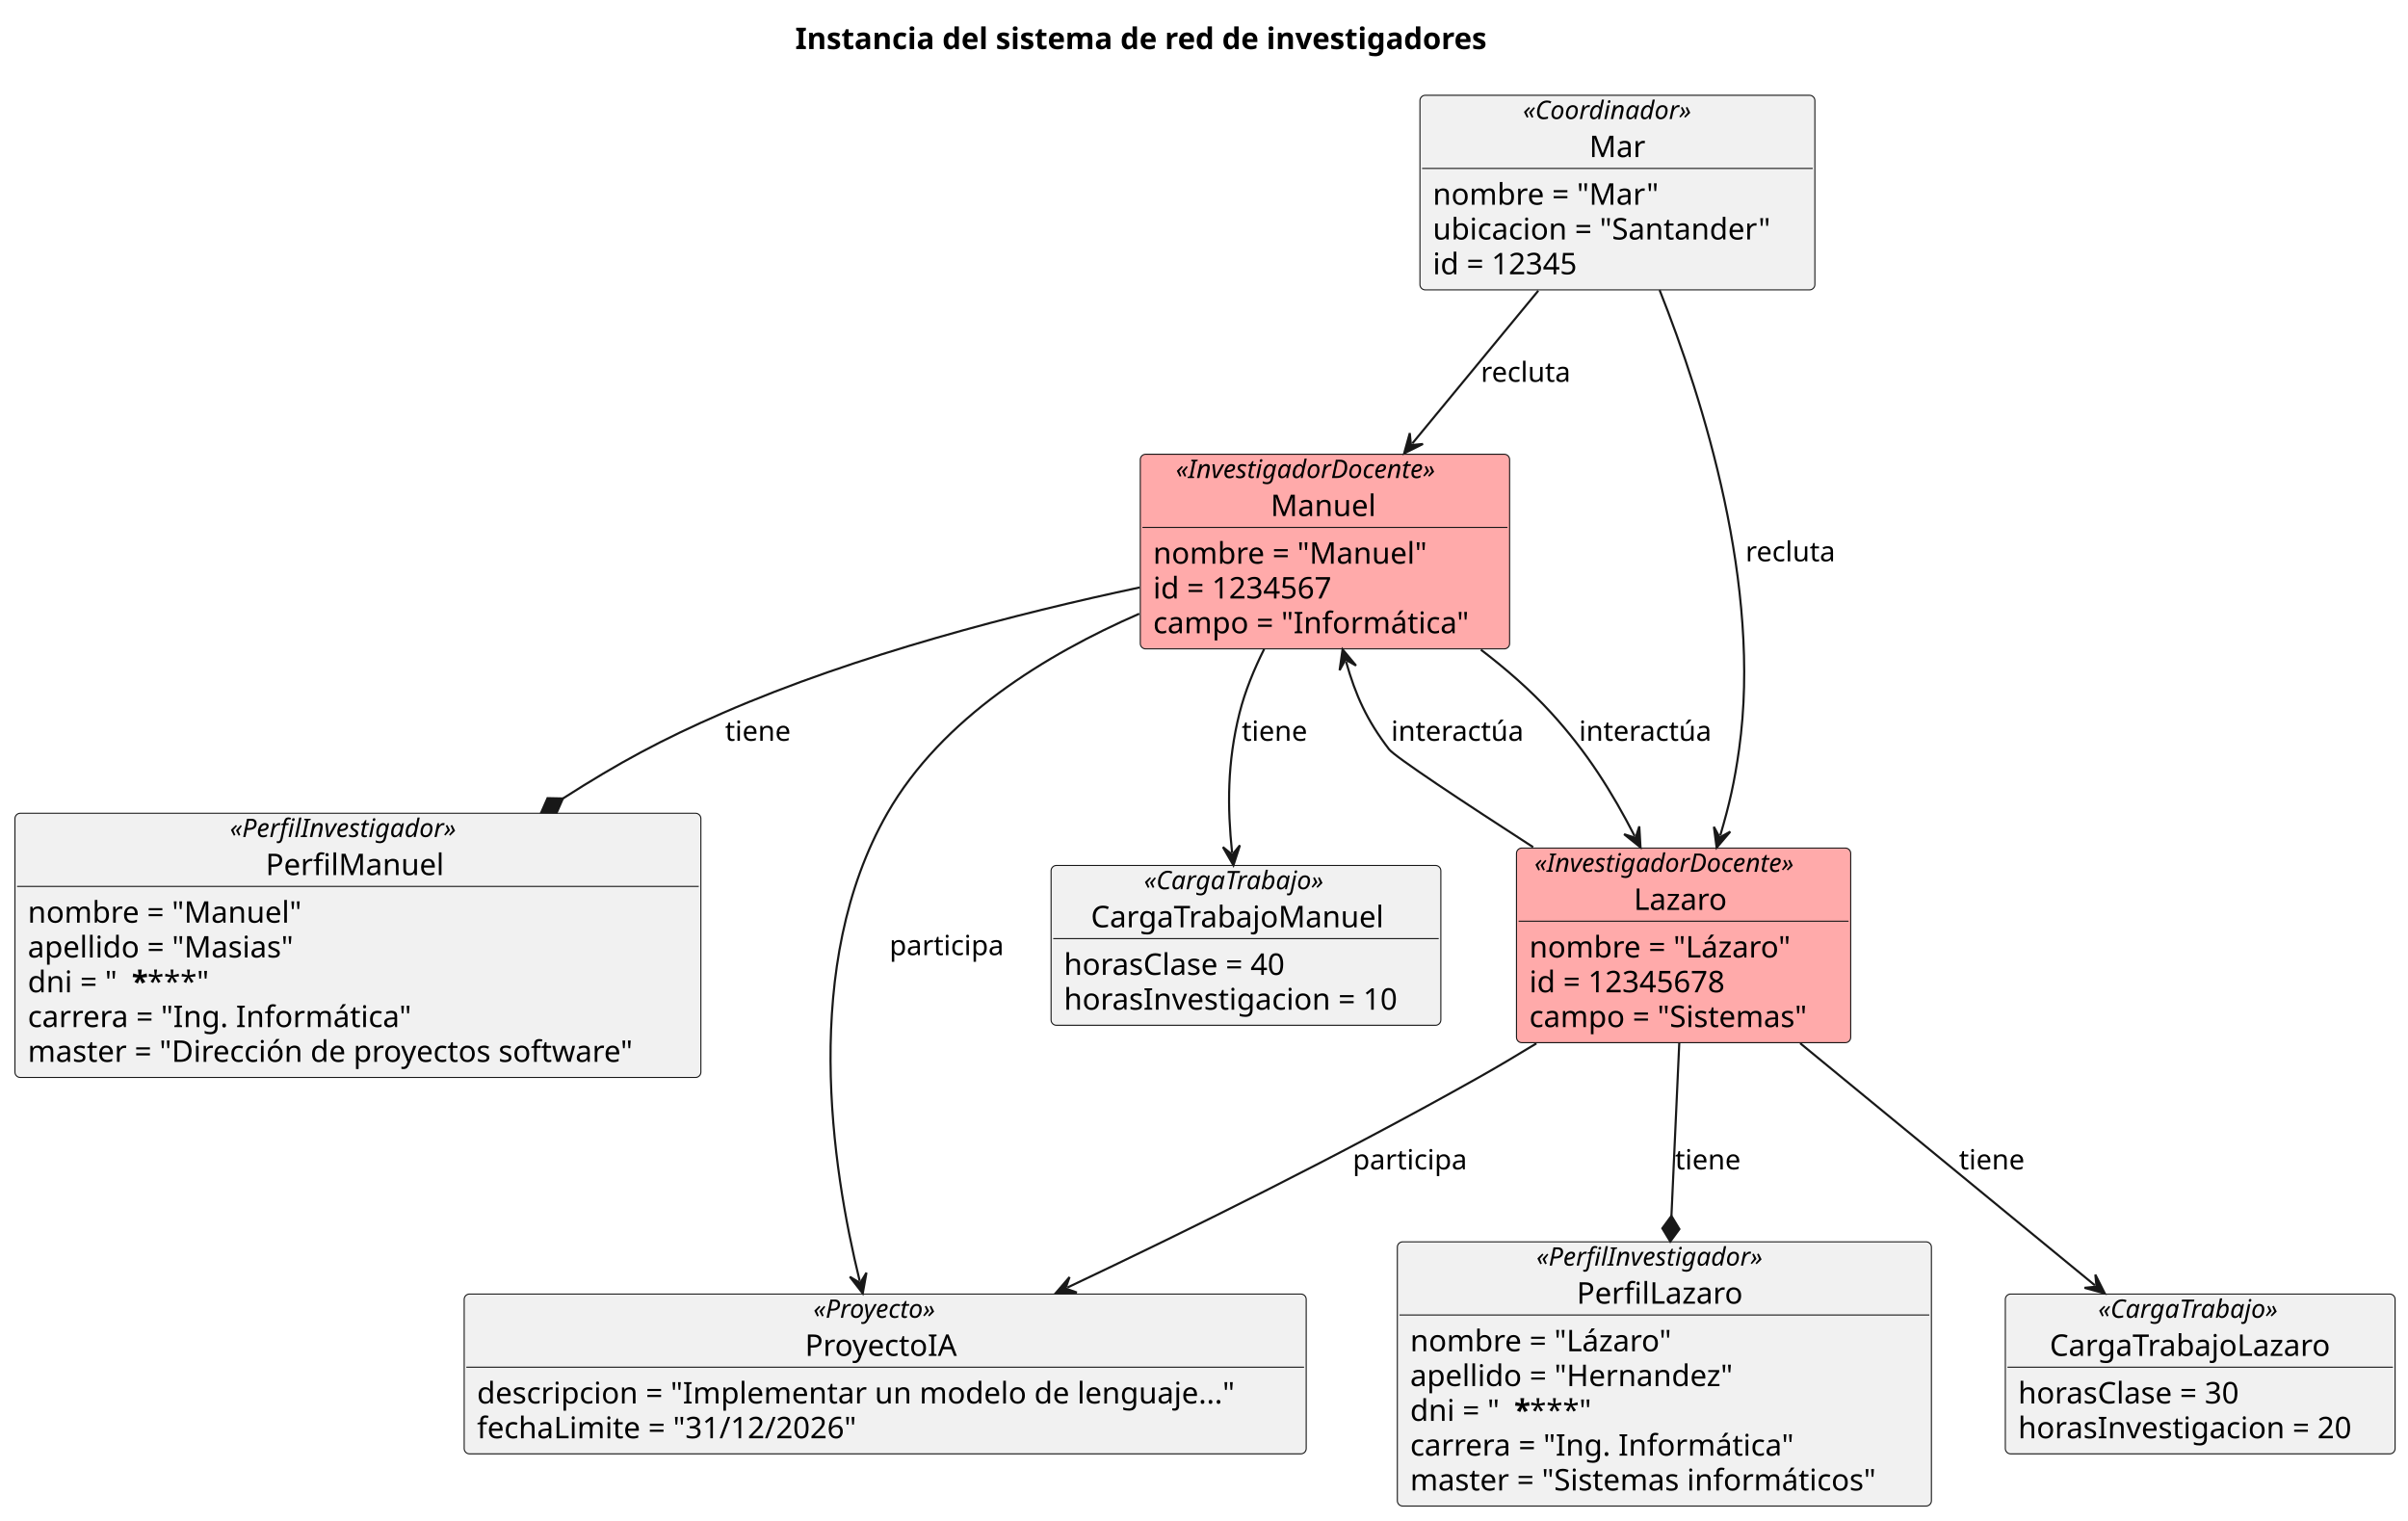
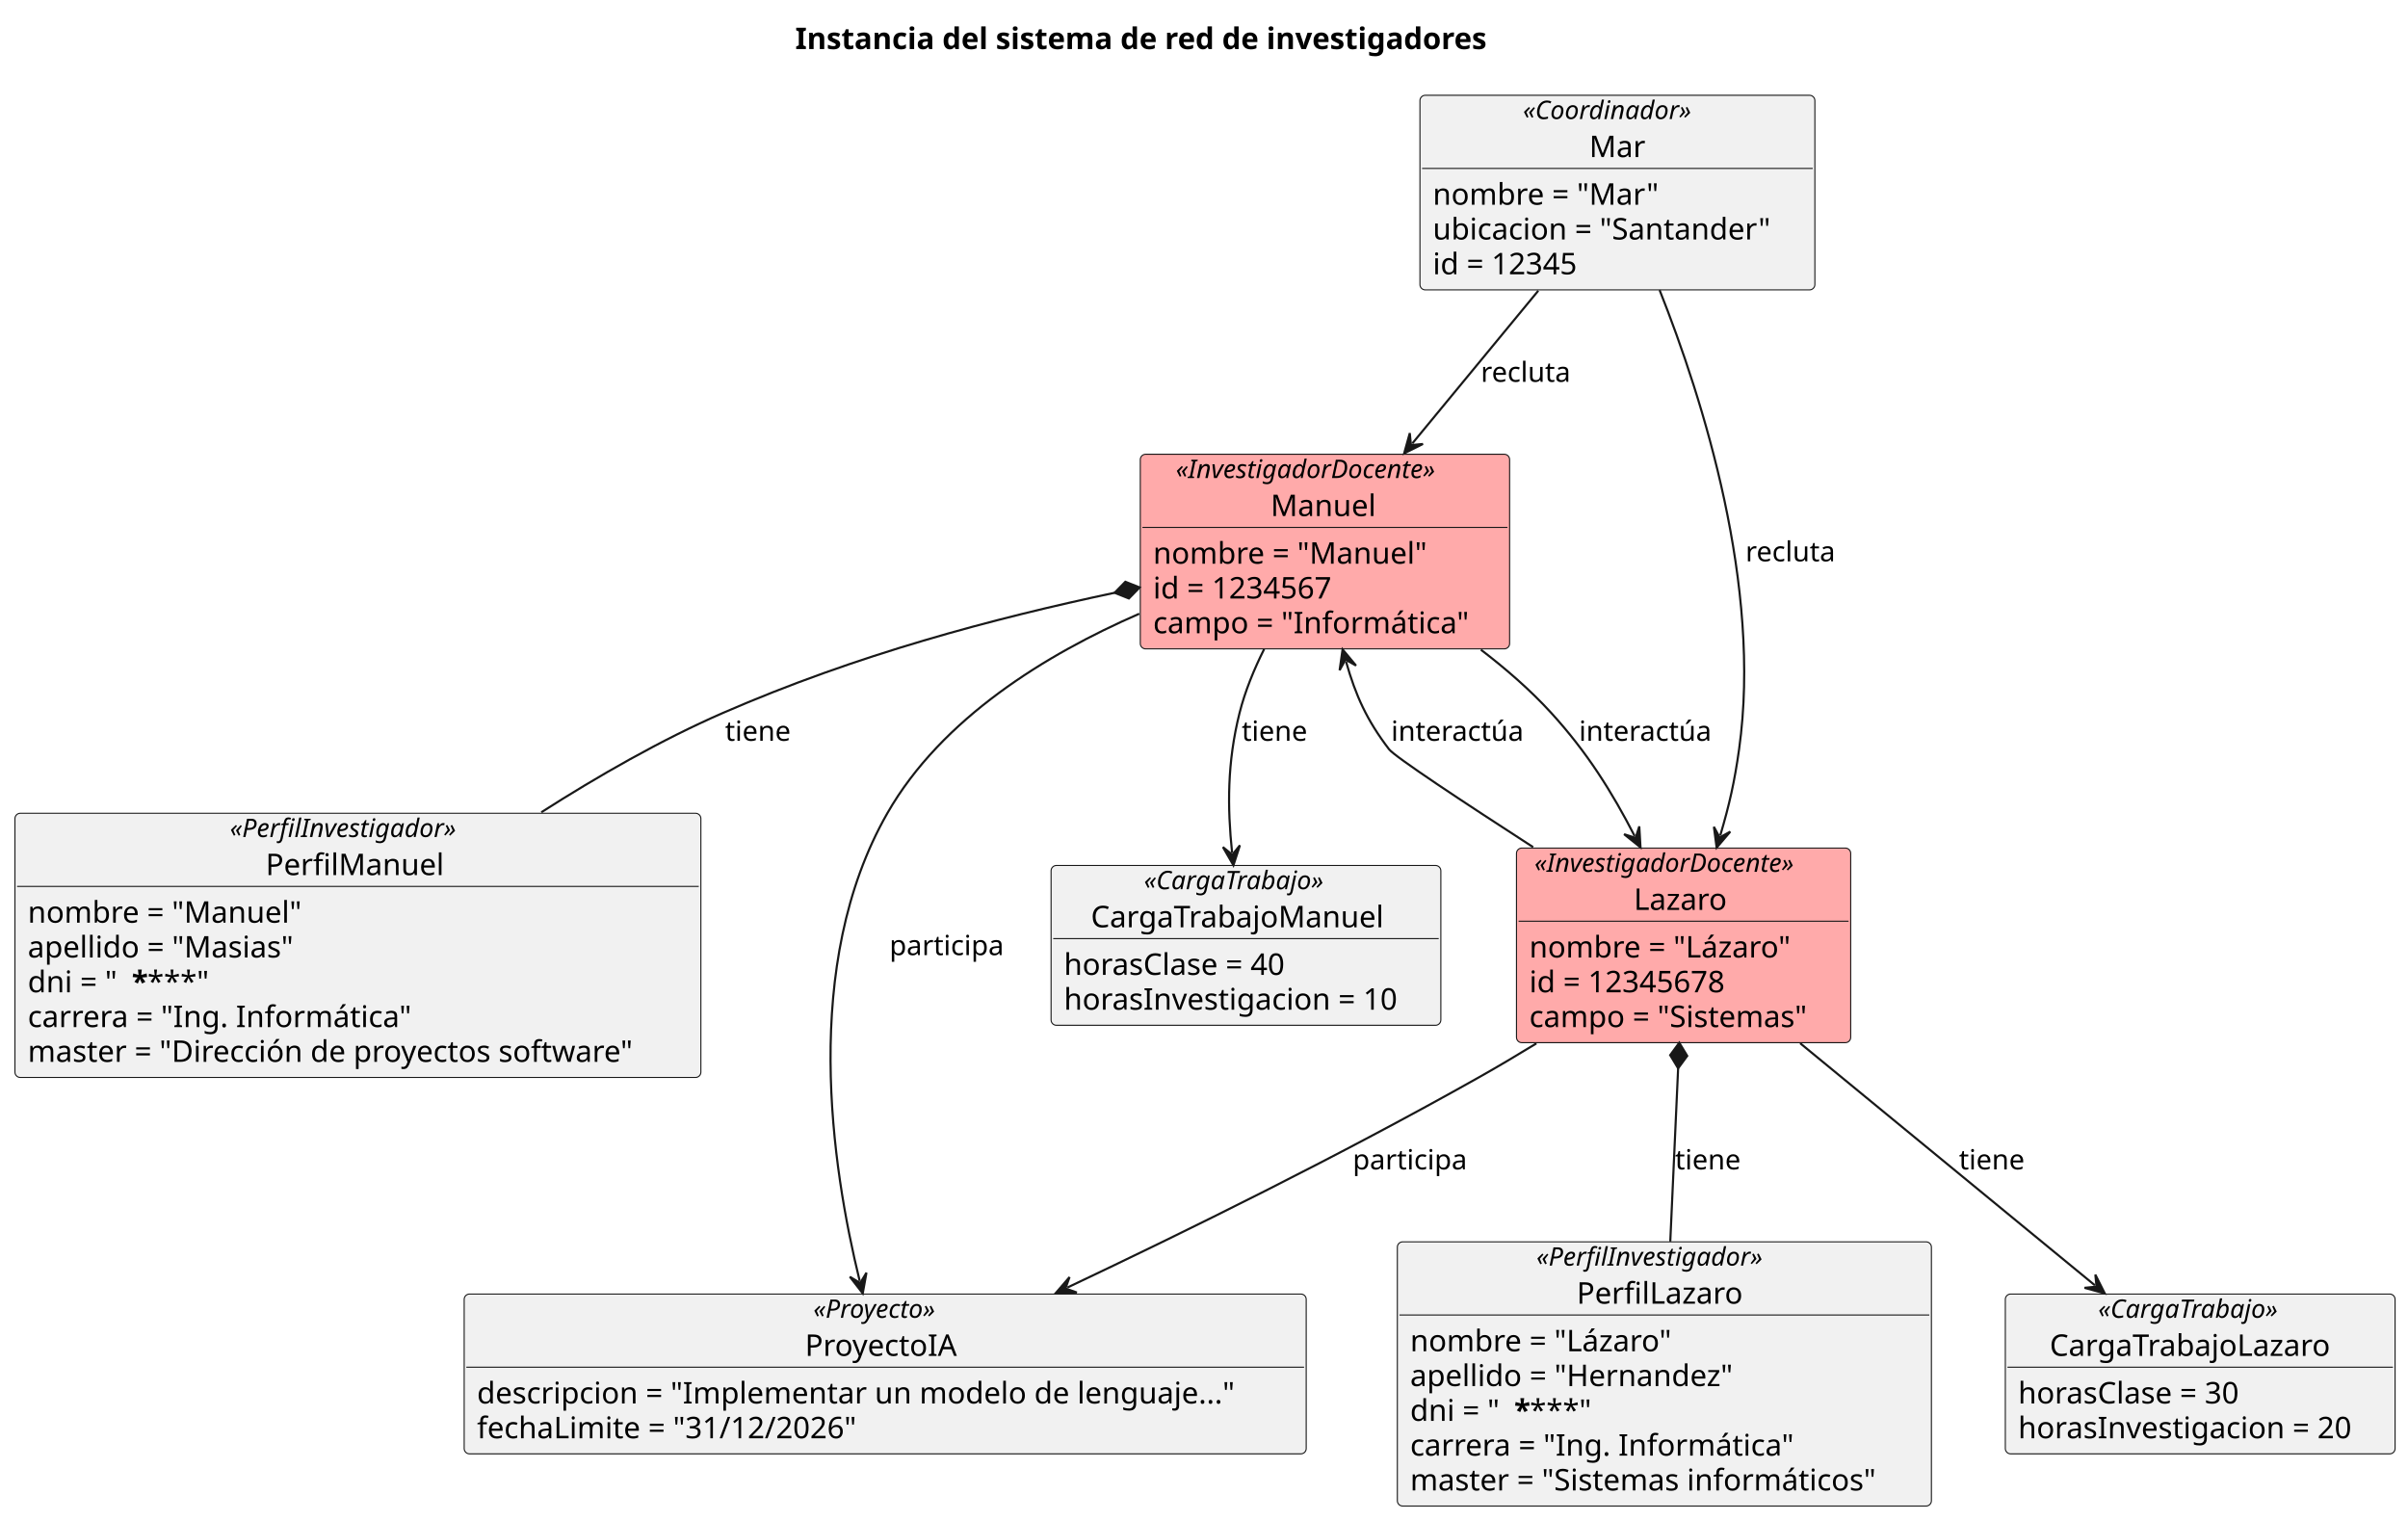
<svg xmlns="http://www.w3.org/2000/svg" contentStyleType="text/css" data-diagram-type="CLASS" height="712px" preserveAspectRatio="none" style="width:1128px;height:712px;background:#FFFFFF;" version="1.1" viewBox="0 0 1128 712" width="1128px" zoomAndPan="magnify">
  <defs />
  <g>
    <g class="title" data-source-line="1">
      <text fill="#000000" font-family="sans-serif" font-size="14" font-weight="bold" lengthAdjust="spacing" textLength="369.913" x="372.517" y="22.995">Instancia del sistema de red de investigadores</text>
    </g>
    <g class="entity" data-entity="Mar" data-source-line="3" data-uid="ent0002" id="entity_Mar">
      <rect fill="#F1F1F1" height="91.156" rx="2.5" ry="2.5" style="stroke:#181818;stroke-width:0.5;" width="184.997" x="665.16" y="44.627" />
      <text fill="#000000" font-family="sans-serif" font-size="12" font-style="italic" lengthAdjust="spacing" textLength="88.482" x="713.417" y="55.766">«Coordinador»</text>
      <text fill="#000000" font-family="sans-serif" font-size="14" lengthAdjust="spacing" textLength="26.414" x="744.452" y="73.591">Mar</text>
      <line style="stroke:#181818;stroke-width:0.5;" x1="666.16" x2="849.157" y1="78.893" y2="78.893" />
      <text fill="#000000" font-family="sans-serif" font-size="14" lengthAdjust="spacing" textLength="114.256" x="671.16" y="95.888">nombre = "Mar"</text>
      <text fill="#000000" font-family="sans-serif" font-size="14" lengthAdjust="spacing" textLength="172.997" x="671.16" y="112.185">ubicacion = "Santander"</text>
      <text fill="#000000" font-family="sans-serif" font-size="14" lengthAdjust="spacing" textLength="77.943" x="671.16" y="128.481">id = 12345</text>
    </g>
    <g class="entity" data-entity="Manuel" data-source-line="9" data-uid="ent0003" id="entity_Manuel">
      <rect fill="#FFAAAA" height="91.156" rx="2.5" ry="2.5" style="stroke:#181818;stroke-width:0.5;" width="173" x="534.16" y="212.777" />
      <text fill="#000000" font-family="sans-serif" font-size="12" font-style="italic" lengthAdjust="spacing" textLength="139.723" x="550.799" y="223.916">«InvestigadorDocente»</text>
      <text fill="#000000" font-family="sans-serif" font-size="14" lengthAdjust="spacing" textLength="50.907" x="595.206" y="241.741">Manuel</text>
      <line style="stroke:#181818;stroke-width:0.5;" x1="535.16" x2="706.16" y1="247.043" y2="247.043" />
      <text fill="#000000" font-family="sans-serif" font-size="14" lengthAdjust="spacing" textLength="138.749" x="540.16" y="264.038">nombre = "Manuel"</text>
      <text fill="#000000" font-family="sans-serif" font-size="14" lengthAdjust="spacing" textLength="95.758" x="540.16" y="280.335">id = 1234567</text>
      <text fill="#000000" font-family="sans-serif" font-size="14" lengthAdjust="spacing" textLength="161" x="540.16" y="296.631">campo = "Informática"</text>
    </g>
    <g class="entity" data-entity="PerfilManuel" data-source-line="15" data-uid="ent0004" id="entity_PerfilManuel">
      <rect fill="#F1F1F1" height="123.75" rx="2.5" ry="2.5" style="stroke:#181818;stroke-width:0.5;" width="321.319" x="7" y="380.937" />
      <text fill="#000000" font-family="sans-serif" font-size="12" font-style="italic" lengthAdjust="spacing" textLength="119.912" x="107.704" y="392.076">«PerfilInvestigador»</text>
      <text fill="#000000" font-family="sans-serif" font-size="14" lengthAdjust="spacing" textLength="86.427" x="124.446" y="409.901">PerfilManuel</text>
      <line style="stroke:#181818;stroke-width:0.5;" x1="8" x2="327.319" y1="415.203" y2="415.203" />
      <text fill="#000000" font-family="sans-serif" font-size="14" lengthAdjust="spacing" textLength="138.749" x="13" y="432.198">nombre = "Manuel"</text>
      <text fill="#000000" font-family="sans-serif" font-size="14" lengthAdjust="spacing" textLength="136.425" x="13" y="448.495">apellido = "Masias"</text>
      <text fill="#000000" font-family="sans-serif" font-size="14" lengthAdjust="spacing" textLength="48.72" x="13" y="464.791">dni = "</text>
      <text fill="#000000" font-family="sans-serif" font-size="14" font-weight="bold" lengthAdjust="spacing" textLength="7.321" x="61.72" y="464.791">*</text>
      <text fill="#000000" font-family="sans-serif" font-size="14" lengthAdjust="spacing" textLength="27.439" x="69.041" y="464.791">***"</text>
      <text fill="#000000" font-family="sans-serif" font-size="14" lengthAdjust="spacing" textLength="195.159" x="13" y="481.088">carrera = "Ing. Informática"</text>
      <text fill="#000000" font-family="sans-serif" font-size="14" lengthAdjust="spacing" textLength="309.319" x="13" y="497.385">master = "Dirección de proyectos software"</text>
    </g>
    <g class="entity" data-entity="CargaTrabajoManuel" data-source-line="23" data-uid="ent0005" id="entity_CargaTrabajoManuel">
      <rect fill="#F1F1F1" height="74.859" rx="2.5" ry="2.5" style="stroke:#181818;stroke-width:0.5;" width="182.577" x="492.37" y="405.387" />
      <text fill="#000000" font-family="sans-serif" font-size="12" font-style="italic" lengthAdjust="spacing" textLength="95.584" x="535.867" y="416.526">«CargaTrabajo»</text>
      <text fill="#000000" font-family="sans-serif" font-size="14" lengthAdjust="spacing" textLength="145.291" x="511.013" y="434.351">CargaTrabajoManuel</text>
      <line style="stroke:#181818;stroke-width:0.5;" x1="493.37" x2="673.947" y1="439.653" y2="439.653" />
      <text fill="#000000" font-family="sans-serif" font-size="14" lengthAdjust="spacing" textLength="115.664" x="498.37" y="456.648">horasClase = 40</text>
      <text fill="#000000" font-family="sans-serif" font-size="14" lengthAdjust="spacing" textLength="170.577" x="498.37" y="472.945">horasInvestigacion = 10</text>
    </g>
    <g class="entity" data-entity="Lazaro" data-source-line="28" data-uid="ent0006" id="entity_Lazaro">
      <rect fill="#FFAAAA" height="91.156" rx="2.5" ry="2.5" style="stroke:#181818;stroke-width:0.5;" width="156.56" x="710.38" y="397.237" />
      <text fill="#000000" font-family="sans-serif" font-size="12" font-style="italic" lengthAdjust="spacing" textLength="139.723" x="718.798" y="408.376">«InvestigadorDocente»</text>
      <text fill="#000000" font-family="sans-serif" font-size="14" lengthAdjust="spacing" textLength="46.628" x="765.346" y="426.201">Lazaro</text>
      <line style="stroke:#181818;stroke-width:0.5;" x1="711.38" x2="865.94" y1="431.503" y2="431.503" />
      <text fill="#000000" font-family="sans-serif" font-size="14" lengthAdjust="spacing" textLength="134.47" x="716.38" y="448.498">nombre = "Lázaro"</text>
      <text fill="#000000" font-family="sans-serif" font-size="14" lengthAdjust="spacing" textLength="104.665" x="716.38" y="464.795">id = 12345678</text>
      <text fill="#000000" font-family="sans-serif" font-size="14" lengthAdjust="spacing" textLength="144.56" x="716.38" y="481.091">campo = "Sistemas"</text>
    </g>
    <g class="entity" data-entity="PerfilLazaro" data-source-line="34" data-uid="ent0007" id="entity_PerfilLazaro">
      <rect fill="#F1F1F1" height="123.75" rx="2.5" ry="2.5" style="stroke:#181818;stroke-width:0.5;" width="250.178" x="654.57" y="581.687" />
      <text fill="#000000" font-family="sans-serif" font-size="12" font-style="italic" lengthAdjust="spacing" textLength="119.912" x="719.703" y="592.826">«PerfilInvestigador»</text>
      <text fill="#000000" font-family="sans-serif" font-size="14" lengthAdjust="spacing" textLength="82.147" x="738.585" y="610.651">PerfilLazaro</text>
      <line style="stroke:#181818;stroke-width:0.5;" x1="655.57" x2="903.748" y1="615.953" y2="615.953" />
      <text fill="#000000" font-family="sans-serif" font-size="14" lengthAdjust="spacing" textLength="134.47" x="660.57" y="632.948">nombre = "Lázaro"</text>
      <text fill="#000000" font-family="sans-serif" font-size="14" lengthAdjust="spacing" textLength="164.78" x="660.57" y="649.245">apellido = "Hernandez"</text>
      <text fill="#000000" font-family="sans-serif" font-size="14" lengthAdjust="spacing" textLength="48.72" x="660.57" y="665.541">dni = "</text>
      <text fill="#000000" font-family="sans-serif" font-size="14" font-weight="bold" lengthAdjust="spacing" textLength="7.321" x="709.29" y="665.541">*</text>
      <text fill="#000000" font-family="sans-serif" font-size="14" lengthAdjust="spacing" textLength="27.439" x="716.611" y="665.541">***"</text>
      <text fill="#000000" font-family="sans-serif" font-size="14" lengthAdjust="spacing" textLength="195.159" x="660.57" y="681.838">carrera = "Ing. Informática"</text>
      <text fill="#000000" font-family="sans-serif" font-size="14" lengthAdjust="spacing" textLength="238.178" x="660.57" y="698.135">master = "Sistemas informáticos"</text>
    </g>
    <g class="entity" data-entity="CargaTrabajoLazaro" data-source-line="42" data-uid="ent0008" id="entity_CargaTrabajoLazaro">
      <rect fill="#F1F1F1" height="74.859" rx="2.5" ry="2.5" style="stroke:#181818;stroke-width:0.5;" width="182.577" x="939.37" y="606.137" />
      <text fill="#000000" font-family="sans-serif" font-size="12" font-style="italic" lengthAdjust="spacing" textLength="95.584" x="982.867" y="617.276">«CargaTrabajo»</text>
      <text fill="#000000" font-family="sans-serif" font-size="14" lengthAdjust="spacing" textLength="141.012" x="960.153" y="635.101">CargaTrabajoLazaro</text>
      <line style="stroke:#181818;stroke-width:0.5;" x1="940.37" x2="1120.947" y1="640.403" y2="640.403" />
      <text fill="#000000" font-family="sans-serif" font-size="14" lengthAdjust="spacing" textLength="115.664" x="945.37" y="657.398">horasClase = 30</text>
      <text fill="#000000" font-family="sans-serif" font-size="14" lengthAdjust="spacing" textLength="170.577" x="945.37" y="673.695">horasInvestigacion = 20</text>
    </g>
    <g class="entity" data-entity="ProyectoIA" data-source-line="47" data-uid="ent0009" id="entity_ProyectoIA">
      <rect fill="#F1F1F1" height="74.859" rx="2.5" ry="2.5" style="stroke:#181818;stroke-width:0.5;" width="394.437" x="217.44" y="606.137" />
      <text fill="#000000" font-family="sans-serif" font-size="12" font-style="italic" lengthAdjust="spacing" textLength="67.324" x="380.996" y="617.276">«Proyecto»</text>
      <text fill="#000000" font-family="sans-serif" font-size="14" lengthAdjust="spacing" textLength="75.12" x="377.098" y="635.101">ProyectoIA</text>
      <line style="stroke:#181818;stroke-width:0.5;" x1="218.44" x2="610.876" y1="640.403" y2="640.403" />
      <text fill="#000000" font-family="sans-serif" font-size="14" lengthAdjust="spacing" textLength="382.437" x="223.44" y="657.398">descripcion = "Implementar un modelo de lenguaje..."</text>
      <text fill="#000000" font-family="sans-serif" font-size="14" lengthAdjust="spacing" textLength="196.212" x="223.44" y="673.695">fechaLimite = "31/12/2026"</text>
    </g>
-     <g class="link" data-entity-1="Mar" data-entity-2="Manuel" data-source-line="54" data-uid="lnk10" id="link_Mar_Manuel">
-       <path codeLine="54" d="M720.59,136.167 C701.09,159.807 681.077,184.078 661.577,207.728" fill="none" id="Mar-to-Manuel" style="stroke:#181818;stroke-width:1;" />
+     <g class="link" data-entity-1="Mar" data-entity-2="Manuel" data-source-line="55" data-uid="lnk10" id="link_Mar_Manuel">
+       <path codeLine="55" d="M720.59,136.167 C701.09,159.807 681.077,184.078 661.577,207.728" fill="none" id="Mar-to-Manuel" style="stroke:#181818;stroke-width:1;" />
      <polygon fill="#181818" points="657.76,212.357,666.572,207.958,660.941,208.499,660.399,202.868,657.76,212.357" style="stroke:#181818;stroke-width:1;" />
      <text fill="#000000" font-family="sans-serif" font-size="13" lengthAdjust="spacing" textLength="45.405" x="693.66" y="178.844">recluta</text>
    </g>
-     <g class="link" data-entity-1="Mar" data-entity-2="Lazaro" data-source-line="55" data-uid="lnk11" id="link_Mar_Lazaro">
-       <path codeLine="55" d="M777.42,135.867 C797.85,187.317 825.37,274.587 814.66,350.937 C812.52,366.217 810.144,376.774 805.844,391.294" fill="none" id="Mar-to-Lazaro" style="stroke:#181818;stroke-width:1;" />
+     <g class="link" data-entity-1="Mar" data-entity-2="Lazaro" data-source-line="56" data-uid="lnk11" id="link_Mar_Lazaro">
+       <path codeLine="56" d="M777.42,135.867 C797.85,187.317 825.37,274.587 814.66,350.937 C812.52,366.217 810.144,376.774 805.844,391.294" fill="none" id="Mar-to-Lazaro" style="stroke:#181818;stroke-width:1;" />
      <polygon fill="#181818" points="804.14,397.047,810.531,389.553,805.56,392.253,802.86,387.282,804.14,397.047" style="stroke:#181818;stroke-width:1;" />
      <text fill="#000000" font-family="sans-serif" font-size="13" lengthAdjust="spacing" textLength="45.405" x="817.66" y="262.924">recluta</text>
    </g>
-     <g class="link" data-entity-1="Manuel" data-entity-2="Lazaro" data-source-line="57" data-uid="lnk12" id="link_Manuel_Lazaro">
-       <path codeLine="57" d="M693.72,304.337 C705.47,313.317 716.95,323.297 726.66,333.937 C743.55,352.447 755.112,370.993 765.722,391.583" fill="none" id="Manuel-to-Lazaro" style="stroke:#181818;stroke-width:1;" />
+     <g class="link" data-entity-1="Manuel" data-entity-2="Lazaro" data-source-line="58" data-uid="lnk12" id="link_Manuel_Lazaro">
+       <path codeLine="58" d="M693.72,304.337 C705.47,313.317 716.95,323.297 726.66,333.937 C743.55,352.447 755.112,370.993 765.722,391.583" fill="none" id="Manuel-to-Lazaro" style="stroke:#181818;stroke-width:1;" />
      <polygon fill="#181818" points="768.47,396.917,767.903,387.084,766.18,392.472,760.792,390.749,768.47,396.917" style="stroke:#181818;stroke-width:1;" />
      <text fill="#000000" font-family="sans-serif" font-size="13" lengthAdjust="spacing" textLength="66.707" x="739.66" y="347.004">interactúa</text>
    </g>
-     <g class="link" data-entity-1="Lazaro" data-entity-2="Manuel" data-source-line="58" data-uid="lnk13" id="link_Lazaro_Manuel">
-       <path codeLine="58" d="M718.18,396.807 C685.56,375.727 653.35,354.457 650.66,350.937 C640.3,337.377 635.067,325.859 630.557,309.959" fill="none" id="Lazaro-to-Manuel" style="stroke:#181818;stroke-width:1;" />
+     <g class="link" data-entity-1="Lazaro" data-entity-2="Manuel" data-source-line="59" data-uid="lnk13" id="link_Lazaro_Manuel">
+       <path codeLine="59" d="M718.18,396.807 C685.56,375.727 653.35,354.457 650.66,350.937 C640.3,337.377 635.067,325.859 630.557,309.959" fill="none" id="Lazaro-to-Manuel" style="stroke:#181818;stroke-width:1;" />
      <polygon fill="#181818" points="628.92,304.187,627.528,313.937,630.284,308.997,635.224,311.754,628.92,304.187" style="stroke:#181818;stroke-width:1;" />
      <text fill="#000000" font-family="sans-serif" font-size="13" lengthAdjust="spacing" textLength="66.707" x="651.66" y="347.004">interactúa</text>
    </g>
-     <g class="link" data-entity-1="Manuel" data-entity-2="ProyectoIA" data-source-line="60" data-uid="lnk14" id="link_Manuel_ProyectoIA">
-       <path codeLine="60" d="M533.68,287.477 C490.03,306.487 441.14,336.397 415.66,380.937 C375.06,451.907 389.633,546.589 402.713,600.009" fill="none" id="Manuel-to-ProyectoIA" style="stroke:#181818;stroke-width:1;" />
+     <g class="link" data-entity-1="Manuel" data-entity-2="ProyectoIA" data-source-line="61" data-uid="lnk14" id="link_Manuel_ProyectoIA">
+       <path codeLine="61" d="M533.68,287.477 C490.03,306.487 441.14,336.397 415.66,380.937 C375.06,451.907 389.633,546.589 402.713,600.009" fill="none" id="Manuel-to-ProyectoIA" style="stroke:#181818;stroke-width:1;" />
      <polygon fill="#181818" points="404.14,605.837,405.885,596.144,402.951,600.98,398.114,598.047,404.14,605.837" style="stroke:#181818;stroke-width:1;" />
      <text fill="#000000" font-family="sans-serif" font-size="13" lengthAdjust="spacing" textLength="57.249" x="416.66" y="447.384">participa</text>
    </g>
-     <g class="link" data-entity-1="Lazaro" data-entity-2="ProyectoIA" data-source-line="61" data-uid="lnk15" id="link_Lazaro_ProyectoIA">
-       <path codeLine="61" d="M719.71,488.747 C710.69,494.257 701.52,499.697 692.66,504.687 C627.29,541.487 556.203,576.479 500.013,603.089" fill="none" id="Lazaro-to-ProyectoIA" style="stroke:#181818;stroke-width:1;" />
+     <g class="link" data-entity-1="Lazaro" data-entity-2="ProyectoIA" data-source-line="62" data-uid="lnk15" id="link_Lazaro_ProyectoIA">
+       <path codeLine="62" d="M719.71,488.747 C710.69,494.257 701.52,499.697 692.66,504.687 C627.29,541.487 556.203,576.479 500.013,603.089" fill="none" id="Lazaro-to-ProyectoIA" style="stroke:#181818;stroke-width:1;" />
      <polygon fill="#181818" points="494.59,605.657,504.436,605.42,499.109,603.517,501.012,598.19,494.59,605.657" style="stroke:#181818;stroke-width:1;" />
      <text fill="#000000" font-family="sans-serif" font-size="13" lengthAdjust="spacing" textLength="57.249" x="633.66" y="547.754">participa</text>
    </g>
-     <g class="link" data-entity-1="Manuel" data-entity-2="PerfilManuel" data-source-line="63" data-uid="lnk16" id="link_Manuel_PerfilManuel">
-       <path codeLine="63" d="M533.86,275.167 C476.89,287.257 401.57,306.547 338.66,333.937 C309.7,346.547 290.075,357.17 263.695,374.01" fill="none" id="Manuel-to-PerfilManuel" style="stroke:#181818;stroke-width:1;" />
-       <polygon fill="#181818" points="253.58,380.467,260.79,380.61,263.695,374.01,256.485,373.867,253.58,380.467" style="stroke:#181818;stroke-width:1;" />
+     <g class="link" data-entity-1="Manuel" data-entity-2="PerfilManuel" data-source-line="64" data-uid="lnk16" id="link_Manuel_PerfilManuel">
+       <path codeLine="64" d="M522.121,277.658 C465.151,289.748 401.57,306.547 338.66,333.937 C309.7,346.547 279.96,363.627 253.58,380.467" fill="none" id="Manuel-backto-PerfilManuel" style="stroke:#181818;stroke-width:1;" />
+       <polygon fill="#181818" points="533.86,275.167,527.16,272.5,522.121,277.658,528.821,280.325,533.86,275.167" style="stroke:#181818;stroke-width:1;" />
      <text fill="#000000" font-family="sans-serif" font-size="13" lengthAdjust="spacing" textLength="32.944" x="339.66" y="347.004">tiene</text>
    </g>
-     <g class="link" data-entity-1="Lazaro" data-entity-2="PerfilLazaro" data-source-line="64" data-uid="lnk17" id="link_Lazaro_PerfilLazaro">
-       <path codeLine="64" d="M786.64,488.417 C785.4,515.887 784.322,539.479 782.962,569.539" fill="none" id="Lazaro-to-PerfilLazaro" style="stroke:#181818;stroke-width:1;" />
-       <polygon fill="#181818" points="782.42,581.527,786.687,575.714,782.962,569.539,778.695,575.352,782.42,581.527" style="stroke:#181818;stroke-width:1;" />
+     <g class="link" data-entity-1="Lazaro" data-entity-2="PerfilLazaro" data-source-line="65" data-uid="lnk17" id="link_Lazaro_PerfilLazaro">
+       <path codeLine="65" d="M786.099,500.405 C784.859,527.875 783.78,551.467 782.42,581.527" fill="none" id="Lazaro-backto-PerfilLazaro" style="stroke:#181818;stroke-width:1;" />
+       <polygon fill="#181818" points="786.64,488.417,782.374,494.231,786.099,500.405,790.365,494.591,786.64,488.417" style="stroke:#181818;stroke-width:1;" />
      <text fill="#000000" font-family="sans-serif" font-size="13" lengthAdjust="spacing" textLength="32.944" x="784.66" y="547.754">tiene</text>
    </g>
-     <g class="link" data-entity-1="Manuel" data-entity-2="CargaTrabajoManuel" data-source-line="66" data-uid="lnk18" id="link_Manuel_CargaTrabajoManuel">
-       <path codeLine="66" d="M592.17,304.057 C587.41,313.577 583.2,323.817 580.66,333.937 C574.82,357.197 574.946,378.199 577.156,399.349" fill="none" id="Manuel-to-CargaTrabajoManuel" style="stroke:#181818;stroke-width:1;" />
+     <g class="link" data-entity-1="Manuel" data-entity-2="CargaTrabajoManuel" data-source-line="67" data-uid="lnk18" id="link_Manuel_CargaTrabajoManuel">
+       <path codeLine="67" d="M592.17,304.057 C587.41,313.577 583.2,323.817 580.66,333.937 C574.82,357.197 574.946,378.199 577.156,399.349" fill="none" id="Manuel-to-CargaTrabajoManuel" style="stroke:#181818;stroke-width:1;" />
      <polygon fill="#181818" points="577.78,405.317,580.823,395.95,577.26,400.344,572.866,396.781,577.78,405.317" style="stroke:#181818;stroke-width:1;" />
      <text fill="#000000" font-family="sans-serif" font-size="13" lengthAdjust="spacing" textLength="32.944" x="581.66" y="347.004">tiene</text>
    </g>
-     <g class="link" data-entity-1="Lazaro" data-entity-2="CargaTrabajoLazaro" data-source-line="67" data-uid="lnk19" id="link_Lazaro_CargaTrabajoLazaro">
-       <path codeLine="67" d="M843.27,488.667 C886.35,524.037 941.043,568.959 981.323,602.039" fill="none" id="Lazaro-to-CargaTrabajoLazaro" style="stroke:#181818;stroke-width:1;" />
+     <g class="link" data-entity-1="Lazaro" data-entity-2="CargaTrabajoLazaro" data-source-line="68" data-uid="lnk19" id="link_Lazaro_CargaTrabajoLazaro">
+       <path codeLine="68" d="M843.27,488.667 C886.35,524.037 941.043,568.959 981.323,602.039" fill="none" id="Lazaro-to-CargaTrabajoLazaro" style="stroke:#181818;stroke-width:1;" />
      <polygon fill="#181818" points="985.96,605.847,981.543,597.044,982.096,602.674,976.466,603.226,985.96,605.847" style="stroke:#181818;stroke-width:1;" />
      <text fill="#000000" font-family="sans-serif" font-size="13" lengthAdjust="spacing" textLength="32.944" x="917.66" y="547.754">tiene</text>
    </g>
  </g>
</svg>
